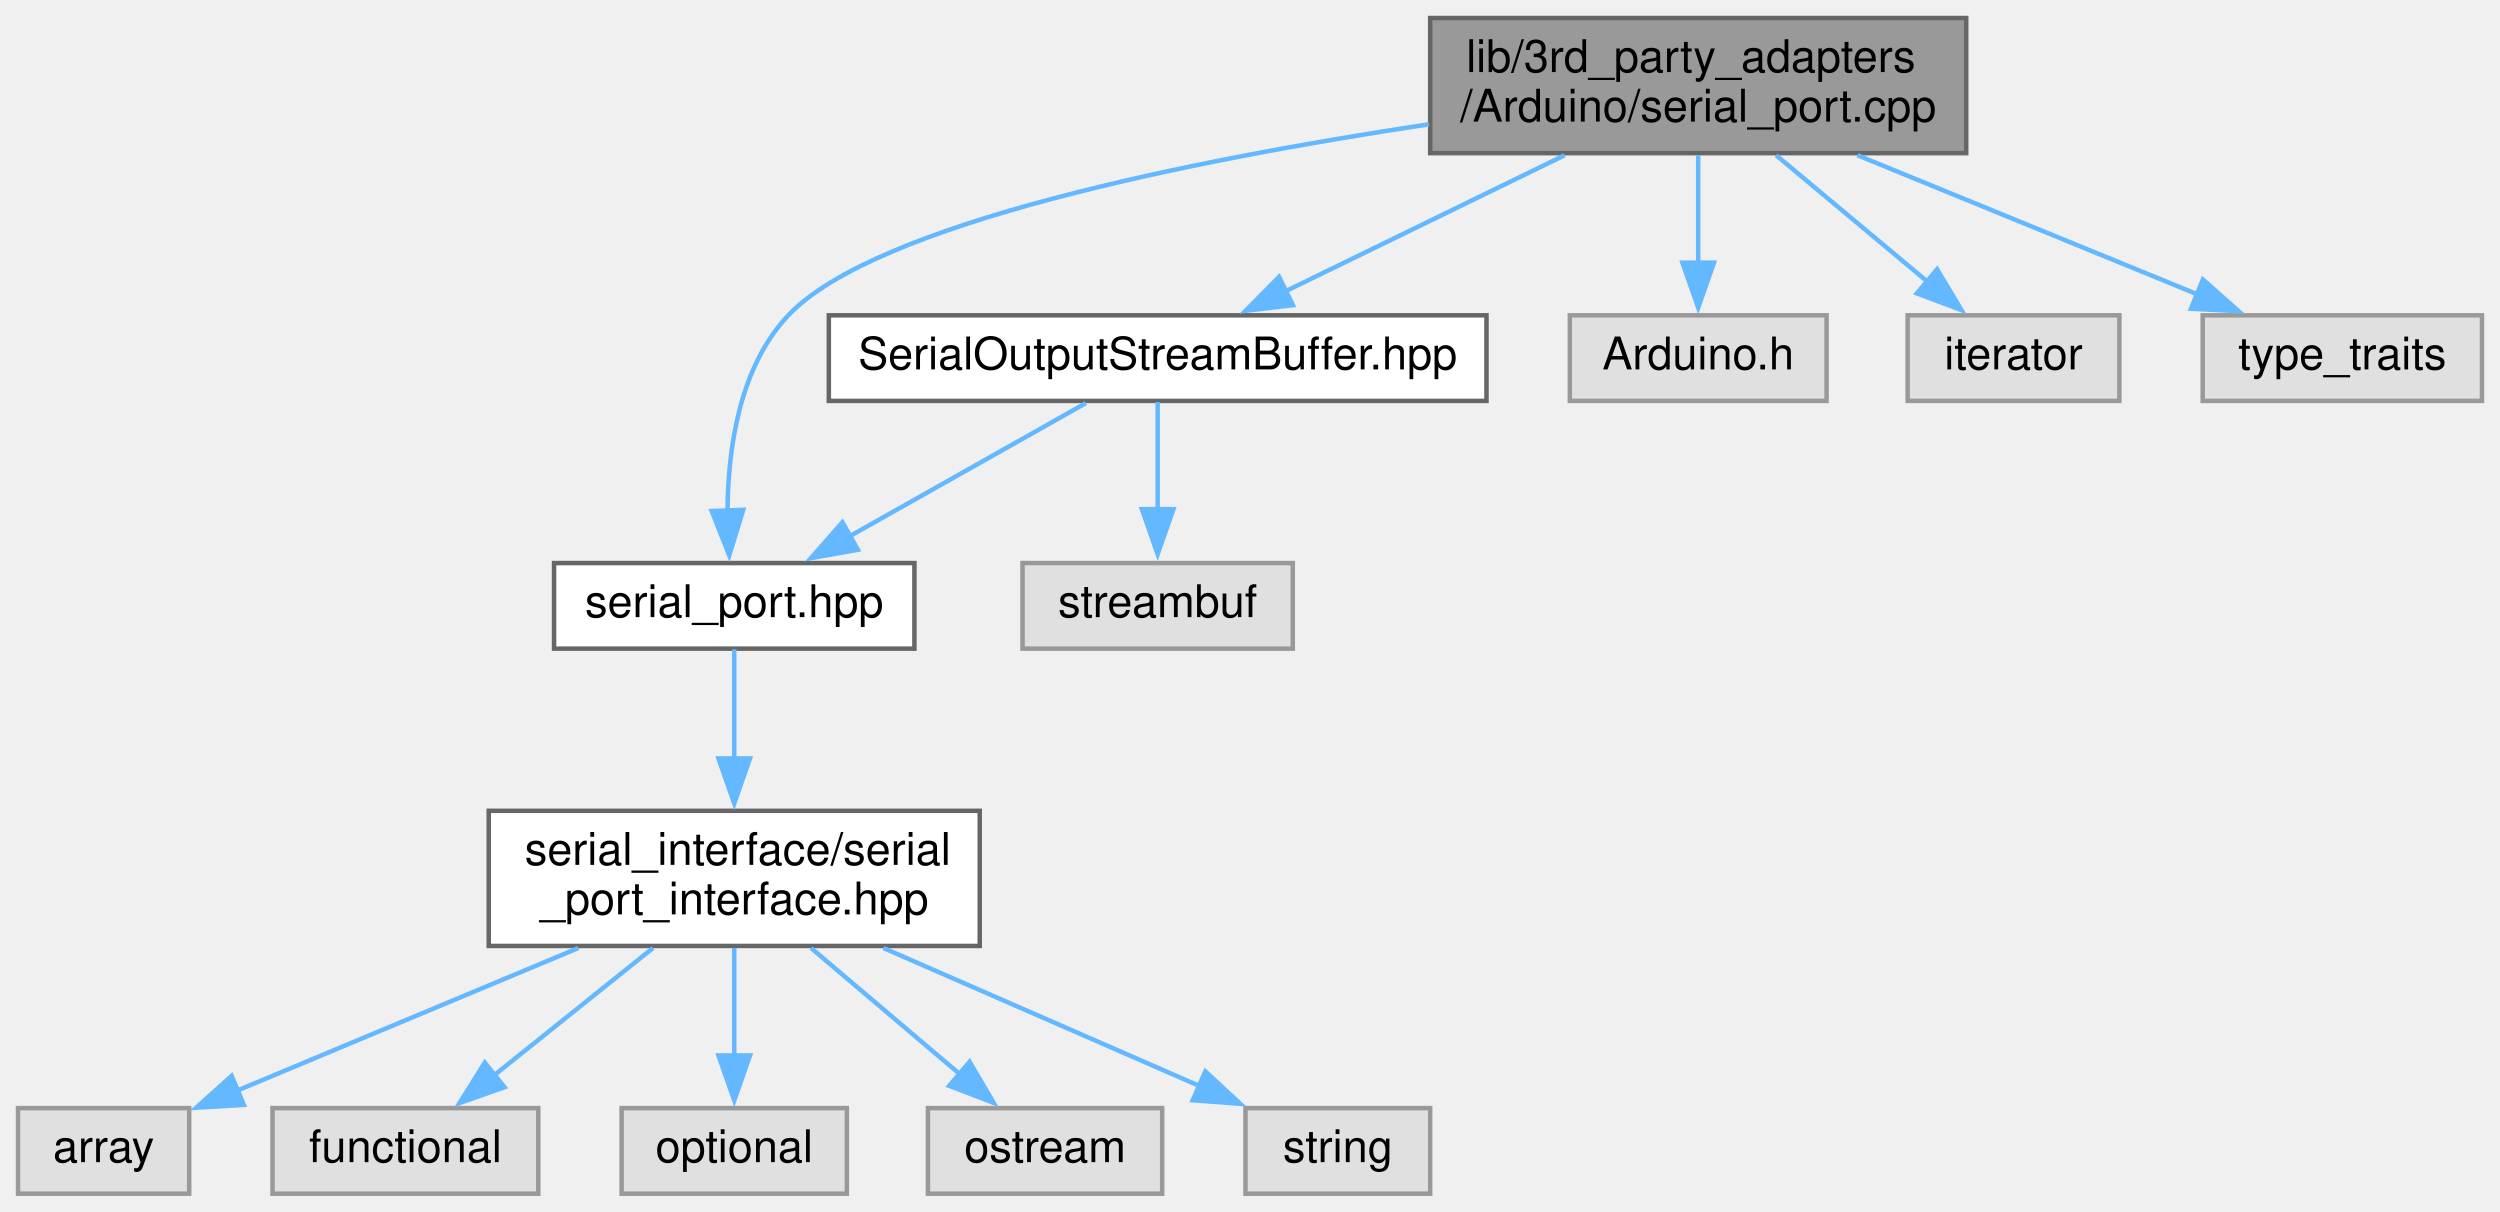
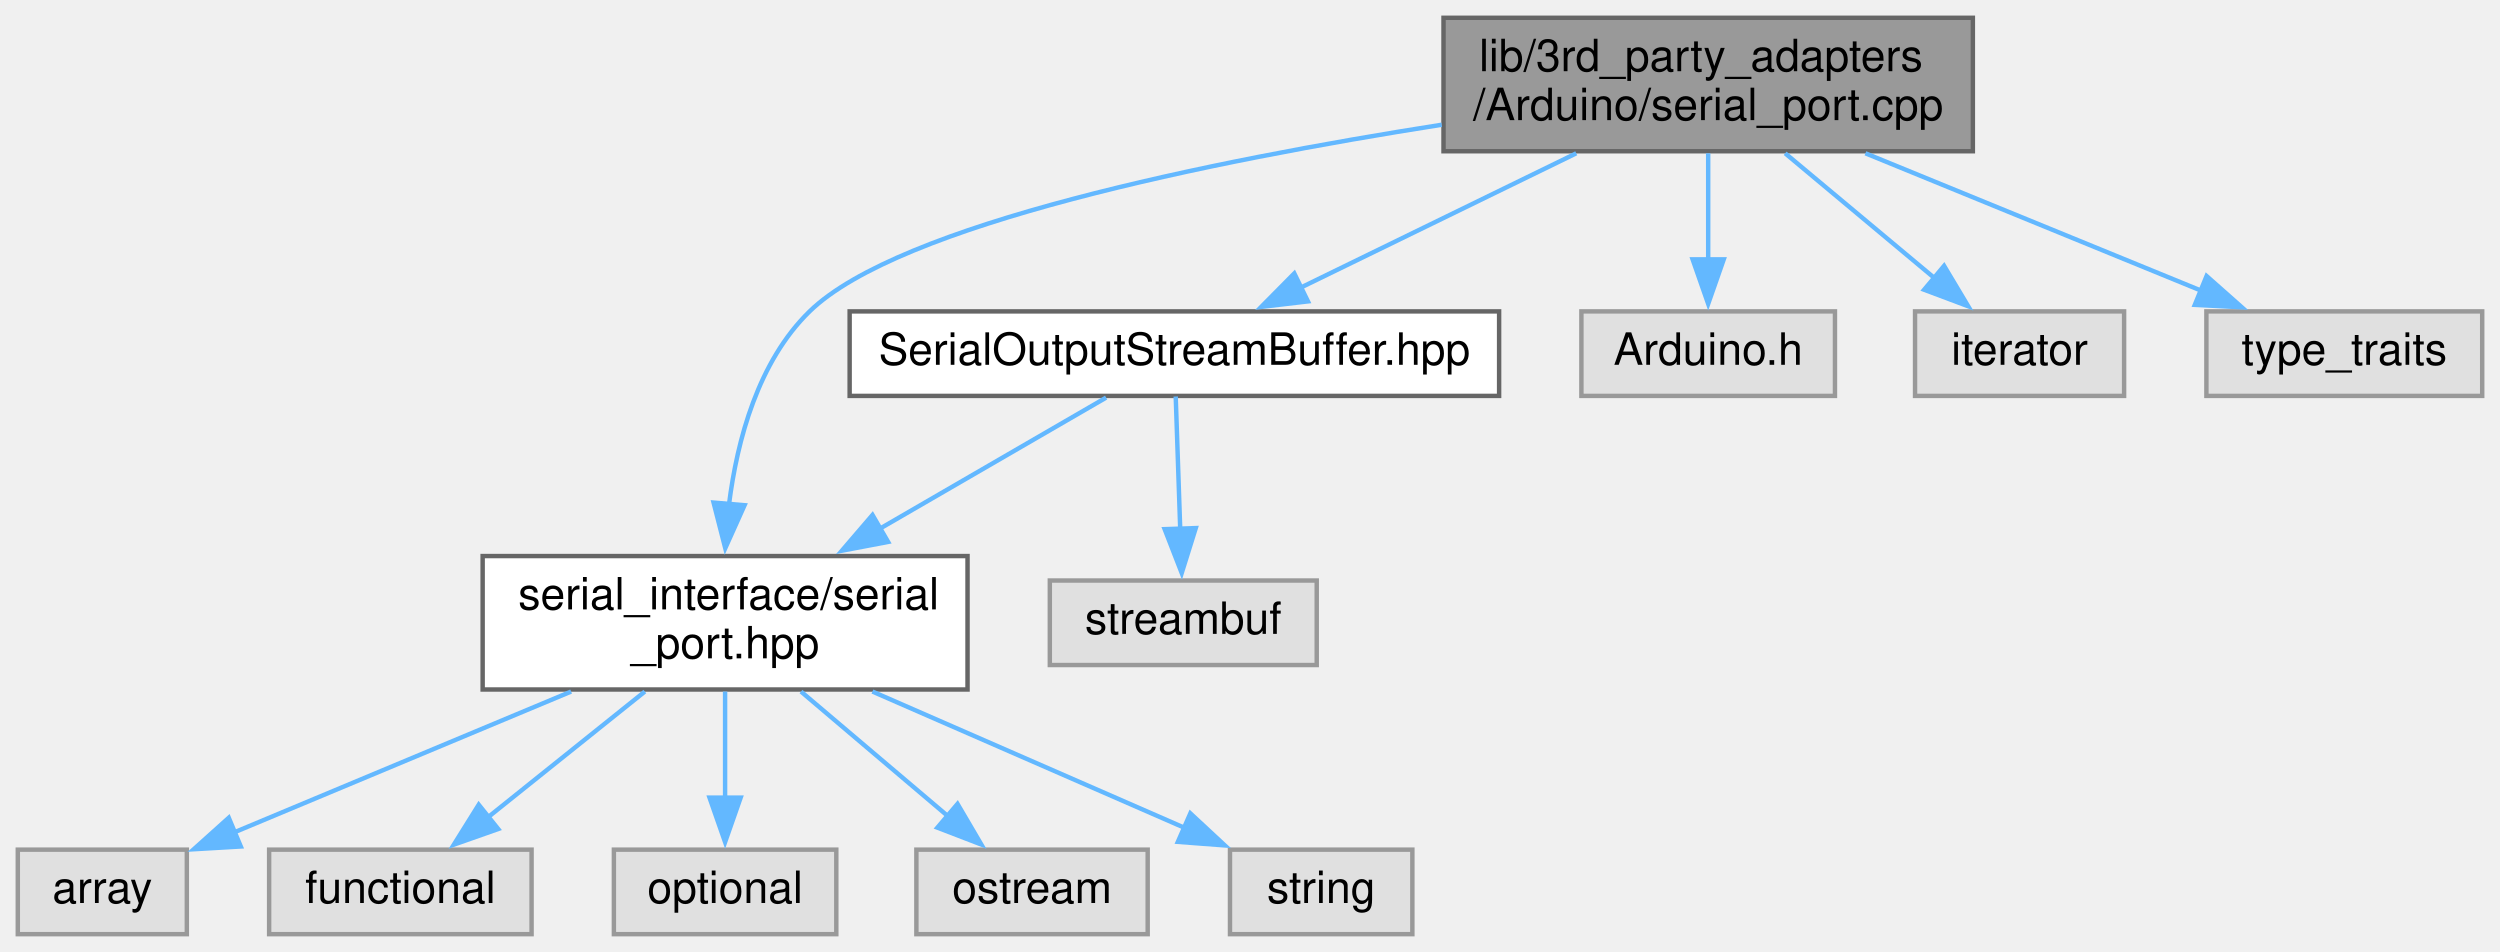
- <svg xmlns="http://www.w3.org/2000/svg" xmlns:xlink="http://www.w3.org/1999/xlink" width="555pt" height="269pt" viewBox="0.00 0.00 555.00 269.00">
-   <g id="graph0" class="graph" transform="scale(1 1) rotate(0) translate(4 265)">
+ <svg xmlns="http://www.w3.org/2000/svg" xmlns:xlink="http://www.w3.org/1999/xlink" width="562pt" height="214pt" viewBox="0.00 0.00 562.00 214.00">
+   <g id="graph0" class="graph" transform="scale(1 1) rotate(0) translate(4 210)">
    <g id="node1" class="node">
      <g id="a_node1">
        <a xlink:title=" ">
-           <polygon fill="#999999" stroke="#666666" points="432.5,-261 313.5,-261 313.5,-231 432.5,-231 432.5,-261" />
-           <text text-anchor="start" x="321.5" y="-249" font-family="Helvetica,sans-Serif" font-size="10.00">lib/3rd_party_adapters</text>
-           <text text-anchor="middle" x="373" y="-238" font-family="Helvetica,sans-Serif" font-size="10.00">/Arduino/serial_port.cpp</text>
+           <polygon fill="#999999" stroke="#666666" points="439.5,-206 320.5,-206 320.5,-176 439.5,-176 439.5,-206" />
+           <text text-anchor="start" x="328.5" y="-194" font-family="Helvetica,sans-Serif" font-size="10.00">lib/3rd_party_adapters</text>
+           <text text-anchor="middle" x="380" y="-183" font-family="Helvetica,sans-Serif" font-size="10.00">/Arduino/serial_port.cpp</text>
        </a>
      </g>
    </g>
    <g id="node2" class="node">
      <g id="a_node2">
-         <a xlink:href="serial__port_8hpp.xhtml" target="_top" xlink:title="This is a Proxy header.">
-           <polygon fill="white" stroke="#666666" points="199,-140 119,-140 119,-121 199,-121 199,-140" />
-           <text text-anchor="middle" x="159" y="-128" font-family="Helvetica,sans-Serif" font-size="10.00">serial_port.hpp</text>
+         <a xlink:href="SerialOutputStreamBuffer_8hpp.xhtml" target="_top" xlink:title=" ">
+           <polygon fill="white" stroke="#666666" points="333,-140 187,-140 187,-121 333,-121 333,-140" />
+           <text text-anchor="middle" x="260" y="-128" font-family="Helvetica,sans-Serif" font-size="10.00">SerialOutputStreamBuffer.hpp</text>
        </a>
      </g>
    </g>
    <g id="edge1" class="edge">
-       <path fill="none" stroke="#63b8ff" d="M313.22,-237.41C260.91,-229.52 190.33,-215.44 171,-195 160.14,-183.52 157.6,-165.44 157.51,-151.51" />
-       <polygon fill="#63b8ff" stroke="#63b8ff" points="161,-151.82 157.89,-141.7 154,-151.55 161,-151.82" />
+       <path fill="none" stroke="#63b8ff" d="M350.34,-175.54C331.42,-166.32 307.05,-154.44 288.39,-145.34" />
+       <polygon fill="#63b8ff" stroke="#63b8ff" points="290.03,-142.25 279.51,-141.01 286.96,-148.54 290.03,-142.25" />
+     </g>
+     <g id="node3" class="node">
+       <g id="a_node3">
+         <a xlink:href="serial__port_8hpp.xhtml" target="_top" xlink:title=" ">
+           <polygon fill="white" stroke="#666666" points="213.5,-85 104.5,-85 104.5,-55 213.5,-55 213.5,-85" />
+           <text text-anchor="start" x="112.5" y="-73" font-family="Helvetica,sans-Serif" font-size="10.00">serial_interface/serial</text>
+           <text text-anchor="middle" x="159" y="-62" font-family="Helvetica,sans-Serif" font-size="10.00">_port.hpp</text>
+         </a>
+       </g>
+     </g>
+     <g id="edge11" class="edge">
+       <path fill="none" stroke="#63b8ff" d="M320.1,-181.96C268.1,-173.79 198.09,-159.57 178,-140 166.46,-128.76 161.73,-111.2 159.88,-96.61" />
+       <polygon fill="#63b8ff" stroke="#63b8ff" points="163.38,-96.43 159.04,-86.76 156.41,-97.02 163.38,-96.43" />
+     </g>
+     <g id="node10" class="node">
+       <g id="a_node10">
+         <a xlink:title=" ">
+           <polygon fill="#e0e0e0" stroke="#999999" points="408.5,-140 351.5,-140 351.5,-121 408.5,-121 408.5,-140" />
+           <text text-anchor="middle" x="380" y="-128" font-family="Helvetica,sans-Serif" font-size="10.00">Arduino.h</text>
+         </a>
+       </g>
+     </g>
+     <g id="edge9" class="edge">
+       <path fill="none" stroke="#63b8ff" d="M380,-175.54C380,-168.34 380,-159.53 380,-151.68" />
+       <polygon fill="#63b8ff" stroke="#63b8ff" points="383.5,-151.69 380,-141.69 376.5,-151.69 383.5,-151.69" />
+     </g>
+     <g id="node11" class="node">
+       <g id="a_node11">
+         <a xlink:title=" ">
+           <polygon fill="#e0e0e0" stroke="#999999" points="473.5,-140 426.5,-140 426.5,-121 473.5,-121 473.5,-140" />
+           <text text-anchor="middle" x="450" y="-128" font-family="Helvetica,sans-Serif" font-size="10.00">iterator</text>
+         </a>
+       </g>
+     </g>
+     <g id="edge10" class="edge">
+       <path fill="none" stroke="#63b8ff" d="M397.3,-175.54C407.47,-167.04 420.34,-156.29 430.82,-147.53" />
+       <polygon fill="#63b8ff" stroke="#63b8ff" points="433.03,-150.24 438.46,-141.15 428.54,-144.87 433.03,-150.24" />
+     </g>
+     <g id="node12" class="node">
+       <g id="a_node12">
+         <a xlink:title=" ">
+           <polygon fill="#e0e0e0" stroke="#999999" points="554,-140 492,-140 492,-121 554,-121 554,-140" />
+           <text text-anchor="middle" x="523" y="-128" font-family="Helvetica,sans-Serif" font-size="10.00">type_traits</text>
+         </a>
+       </g>
+     </g>
+     <g id="edge12" class="edge">
+       <path fill="none" stroke="#63b8ff" d="M415.35,-175.54C438.52,-166.06 468.56,-153.77 491.02,-144.58" />
+       <polygon fill="#63b8ff" stroke="#63b8ff" points="492.04,-147.95 499.98,-140.92 489.39,-141.47 492.04,-147.95" />
+     </g>
+     <g id="edge2" class="edge">
+       <path fill="none" stroke="#63b8ff" d="M244.66,-120.62C231.19,-112.81 211.09,-101.17 193.75,-91.13" />
+       <polygon fill="#63b8ff" stroke="#63b8ff" points="195.65,-88.18 185.24,-86.2 192.14,-94.24 195.65,-88.18" />
    </g>
    <g id="node9" class="node">
      <g id="a_node9">
-         <a xlink:href="SerialOutputStreamBuffer_8hpp.xhtml" target="_top" xlink:title=" ">
-           <polygon fill="white" stroke="#666666" points="326,-195 180,-195 180,-176 326,-176 326,-195" />
-           <text text-anchor="middle" x="253" y="-183" font-family="Helvetica,sans-Serif" font-size="10.00">SerialOutputStreamBuffer.hpp</text>
+         <a xlink:title=" ">
+           <polygon fill="#e0e0e0" stroke="#999999" points="292,-79.5 232,-79.5 232,-60.5 292,-60.5 292,-79.5" />
+           <text text-anchor="middle" x="262" y="-67.5" font-family="Helvetica,sans-Serif" font-size="10.00">streambuf</text>
        </a>
      </g>
    </g>
    <g id="edge8" class="edge">
-       <path fill="none" stroke="#63b8ff" d="M343.34,-230.54C324.42,-221.32 300.05,-209.44 281.39,-200.34" />
-       <polygon fill="#63b8ff" stroke="#63b8ff" points="283.03,-197.25 272.51,-196.01 279.96,-203.54 283.03,-197.25" />
-     </g>
-     <g id="node11" class="node">
-       <g id="a_node11">
-         <a xlink:title=" ">
-           <polygon fill="#e0e0e0" stroke="#999999" points="401.5,-195 344.5,-195 344.5,-176 401.5,-176 401.5,-195" />
-           <text text-anchor="middle" x="373" y="-183" font-family="Helvetica,sans-Serif" font-size="10.00">Arduino.h</text>
-         </a>
-       </g>
-     </g>
-     <g id="edge11" class="edge">
-       <path fill="none" stroke="#63b8ff" d="M373,-230.54C373,-223.34 373,-214.53 373,-206.68" />
-       <polygon fill="#63b8ff" stroke="#63b8ff" points="376.5,-206.69 373,-196.69 369.5,-206.69 376.5,-206.69" />
-     </g>
-     <g id="node12" class="node">
-       <g id="a_node12">
-         <a xlink:title=" ">
-           <polygon fill="#e0e0e0" stroke="#999999" points="466.5,-195 419.5,-195 419.5,-176 466.5,-176 466.5,-195" />
-           <text text-anchor="middle" x="443" y="-183" font-family="Helvetica,sans-Serif" font-size="10.00">iterator</text>
-         </a>
-       </g>
-     </g>
-     <g id="edge12" class="edge">
-       <path fill="none" stroke="#63b8ff" d="M390.3,-230.54C400.47,-222.04 413.34,-211.29 423.82,-202.53" />
-       <polygon fill="#63b8ff" stroke="#63b8ff" points="426.03,-205.24 431.46,-196.15 421.54,-199.87 426.03,-205.24" />
-     </g>
-     <g id="node13" class="node">
-       <g id="a_node13">
-         <a xlink:title=" ">
-           <polygon fill="#e0e0e0" stroke="#999999" points="547,-195 485,-195 485,-176 547,-176 547,-195" />
-           <text text-anchor="middle" x="516" y="-183" font-family="Helvetica,sans-Serif" font-size="10.00">type_traits</text>
-         </a>
-       </g>
-     </g>
-     <g id="edge13" class="edge">
-       <path fill="none" stroke="#63b8ff" d="M408.35,-230.54C431.52,-221.06 461.56,-208.77 484.02,-199.58" />
-       <polygon fill="#63b8ff" stroke="#63b8ff" points="485.04,-202.95 492.98,-195.92 482.39,-196.47 485.04,-202.95" />
-     </g>
-     <g id="node3" class="node">
-       <g id="a_node3">
-         <a xlink:href="serial__port__interface_8hpp.xhtml" target="_top" xlink:title=" ">
-           <polygon fill="white" stroke="#666666" points="213.5,-85 104.5,-85 104.5,-55 213.5,-55 213.5,-85" />
-           <text text-anchor="start" x="112.5" y="-73" font-family="Helvetica,sans-Serif" font-size="10.00">serial_interface/serial</text>
-           <text text-anchor="middle" x="159" y="-62" font-family="Helvetica,sans-Serif" font-size="10.00">_port_interface.hpp</text>
-         </a>
-       </g>
-     </g>
-     <g id="edge2" class="edge">
-       <path fill="none" stroke="#63b8ff" d="M159,-120.87C159,-114.4 159,-105.2 159,-96.45" />
-       <polygon fill="#63b8ff" stroke="#63b8ff" points="162.5,-96.63 159,-86.63 155.5,-96.63 162.5,-96.63" />
+       <path fill="none" stroke="#63b8ff" d="M260.3,-120.87C260.56,-113 260.97,-101.1 261.32,-90.89" />
+       <polygon fill="#63b8ff" stroke="#63b8ff" points="264.81,-91.29 261.65,-81.18 257.81,-91.05 264.81,-91.29" />
    </g>
    <g id="node4" class="node">
      <g id="a_node4">
        <a xlink:title=" ">
          <polygon fill="#e0e0e0" stroke="#999999" points="38,-19 0,-19 0,0 38,0 38,-19" />
          <text text-anchor="middle" x="19" y="-7" font-family="Helvetica,sans-Serif" font-size="10.00">array</text>
        </a>
      </g>
    </g>
    <g id="edge3" class="edge">
      <path fill="none" stroke="#63b8ff" d="M124.39,-54.54C101.12,-44.81 70.76,-32.13 48.61,-22.87" />
      <polygon fill="#63b8ff" stroke="#63b8ff" points="50.13,-19.71 39.55,-19.09 47.43,-26.17 50.13,-19.71" />
    </g>
    <g id="node5" class="node">
      <g id="a_node5">
        <a xlink:title=" ">
          <polygon fill="#e0e0e0" stroke="#999999" points="115.5,-19 56.5,-19 56.5,0 115.5,0 115.5,-19" />
          <text text-anchor="middle" x="86" y="-7" font-family="Helvetica,sans-Serif" font-size="10.00">functional</text>
        </a>
      </g>
    </g>
    <g id="edge4" class="edge">
      <path fill="none" stroke="#63b8ff" d="M140.96,-54.54C130.24,-45.96 116.66,-35.07 105.67,-26.26" />
      <polygon fill="#63b8ff" stroke="#63b8ff" points="108,-23.64 98.01,-20.12 103.62,-29.11 108,-23.64" />
    </g>
    <g id="node6" class="node">
      <g id="a_node6">
        <a xlink:title=" ">
          <polygon fill="#e0e0e0" stroke="#999999" points="184,-19 134,-19 134,0 184,0 184,-19" />
          <text text-anchor="middle" x="159" y="-7" font-family="Helvetica,sans-Serif" font-size="10.00">optional</text>
        </a>
      </g>
    </g>
    <g id="edge5" class="edge">
      <path fill="none" stroke="#63b8ff" d="M159,-54.54C159,-47.34 159,-38.53 159,-30.68" />
      <polygon fill="#63b8ff" stroke="#63b8ff" points="162.5,-30.69 159,-20.69 155.5,-30.69 162.5,-30.69" />
    </g>
    <g id="node7" class="node">
      <g id="a_node7">
        <a xlink:title=" ">
          <polygon fill="#e0e0e0" stroke="#999999" points="254,-19 202,-19 202,0 254,0 254,-19" />
          <text text-anchor="middle" x="228" y="-7" font-family="Helvetica,sans-Serif" font-size="10.00">ostream</text>
        </a>
      </g>
    </g>
    <g id="edge6" class="edge">
      <path fill="none" stroke="#63b8ff" d="M176.06,-54.54C186.08,-46.04 198.76,-35.29 209.09,-26.53" />
      <polygon fill="#63b8ff" stroke="#63b8ff" points="211.25,-29.29 216.61,-20.15 206.72,-23.95 211.25,-29.29" />
    </g>
    <g id="node8" class="node">
      <g id="a_node8">
        <a xlink:title=" ">
          <polygon fill="#e0e0e0" stroke="#999999" points="313.5,-19 272.5,-19 272.5,0 313.5,0 313.5,-19" />
          <text text-anchor="middle" x="293" y="-7" font-family="Helvetica,sans-Serif" font-size="10.00">string</text>
        </a>
      </g>
    </g>
    <g id="edge7" class="edge">
      <path fill="none" stroke="#63b8ff" d="M192.12,-54.54C213.64,-45.15 241.48,-32.99 262.46,-23.83" />
      <polygon fill="#63b8ff" stroke="#63b8ff" points="263.59,-27.16 271.35,-19.95 260.78,-20.75 263.59,-27.16" />
    </g>
-     <g id="edge9" class="edge">
-       <path fill="none" stroke="#63b8ff" d="M237.05,-175.51C222.65,-167.39 201.21,-155.3 184.44,-145.85" />
-       <polygon fill="#63b8ff" stroke="#63b8ff" points="186.46,-142.96 176.03,-141.1 183.02,-149.06 186.46,-142.96" />
-     </g>
-     <g id="node10" class="node">
-       <g id="a_node10">
-         <a xlink:title=" ">
-           <polygon fill="#e0e0e0" stroke="#999999" points="283,-140 223,-140 223,-121 283,-121 283,-140" />
-           <text text-anchor="middle" x="253" y="-128" font-family="Helvetica,sans-Serif" font-size="10.00">streambuf</text>
-         </a>
-       </g>
-     </g>
-     <g id="edge10" class="edge">
-       <path fill="none" stroke="#63b8ff" d="M253,-175.75C253,-169.27 253,-160.16 253,-151.9" />
-       <polygon fill="#63b8ff" stroke="#63b8ff" points="256.5,-151.96 253,-141.96 249.5,-151.96 256.5,-151.96" />
-     </g>
  </g>
</svg>
